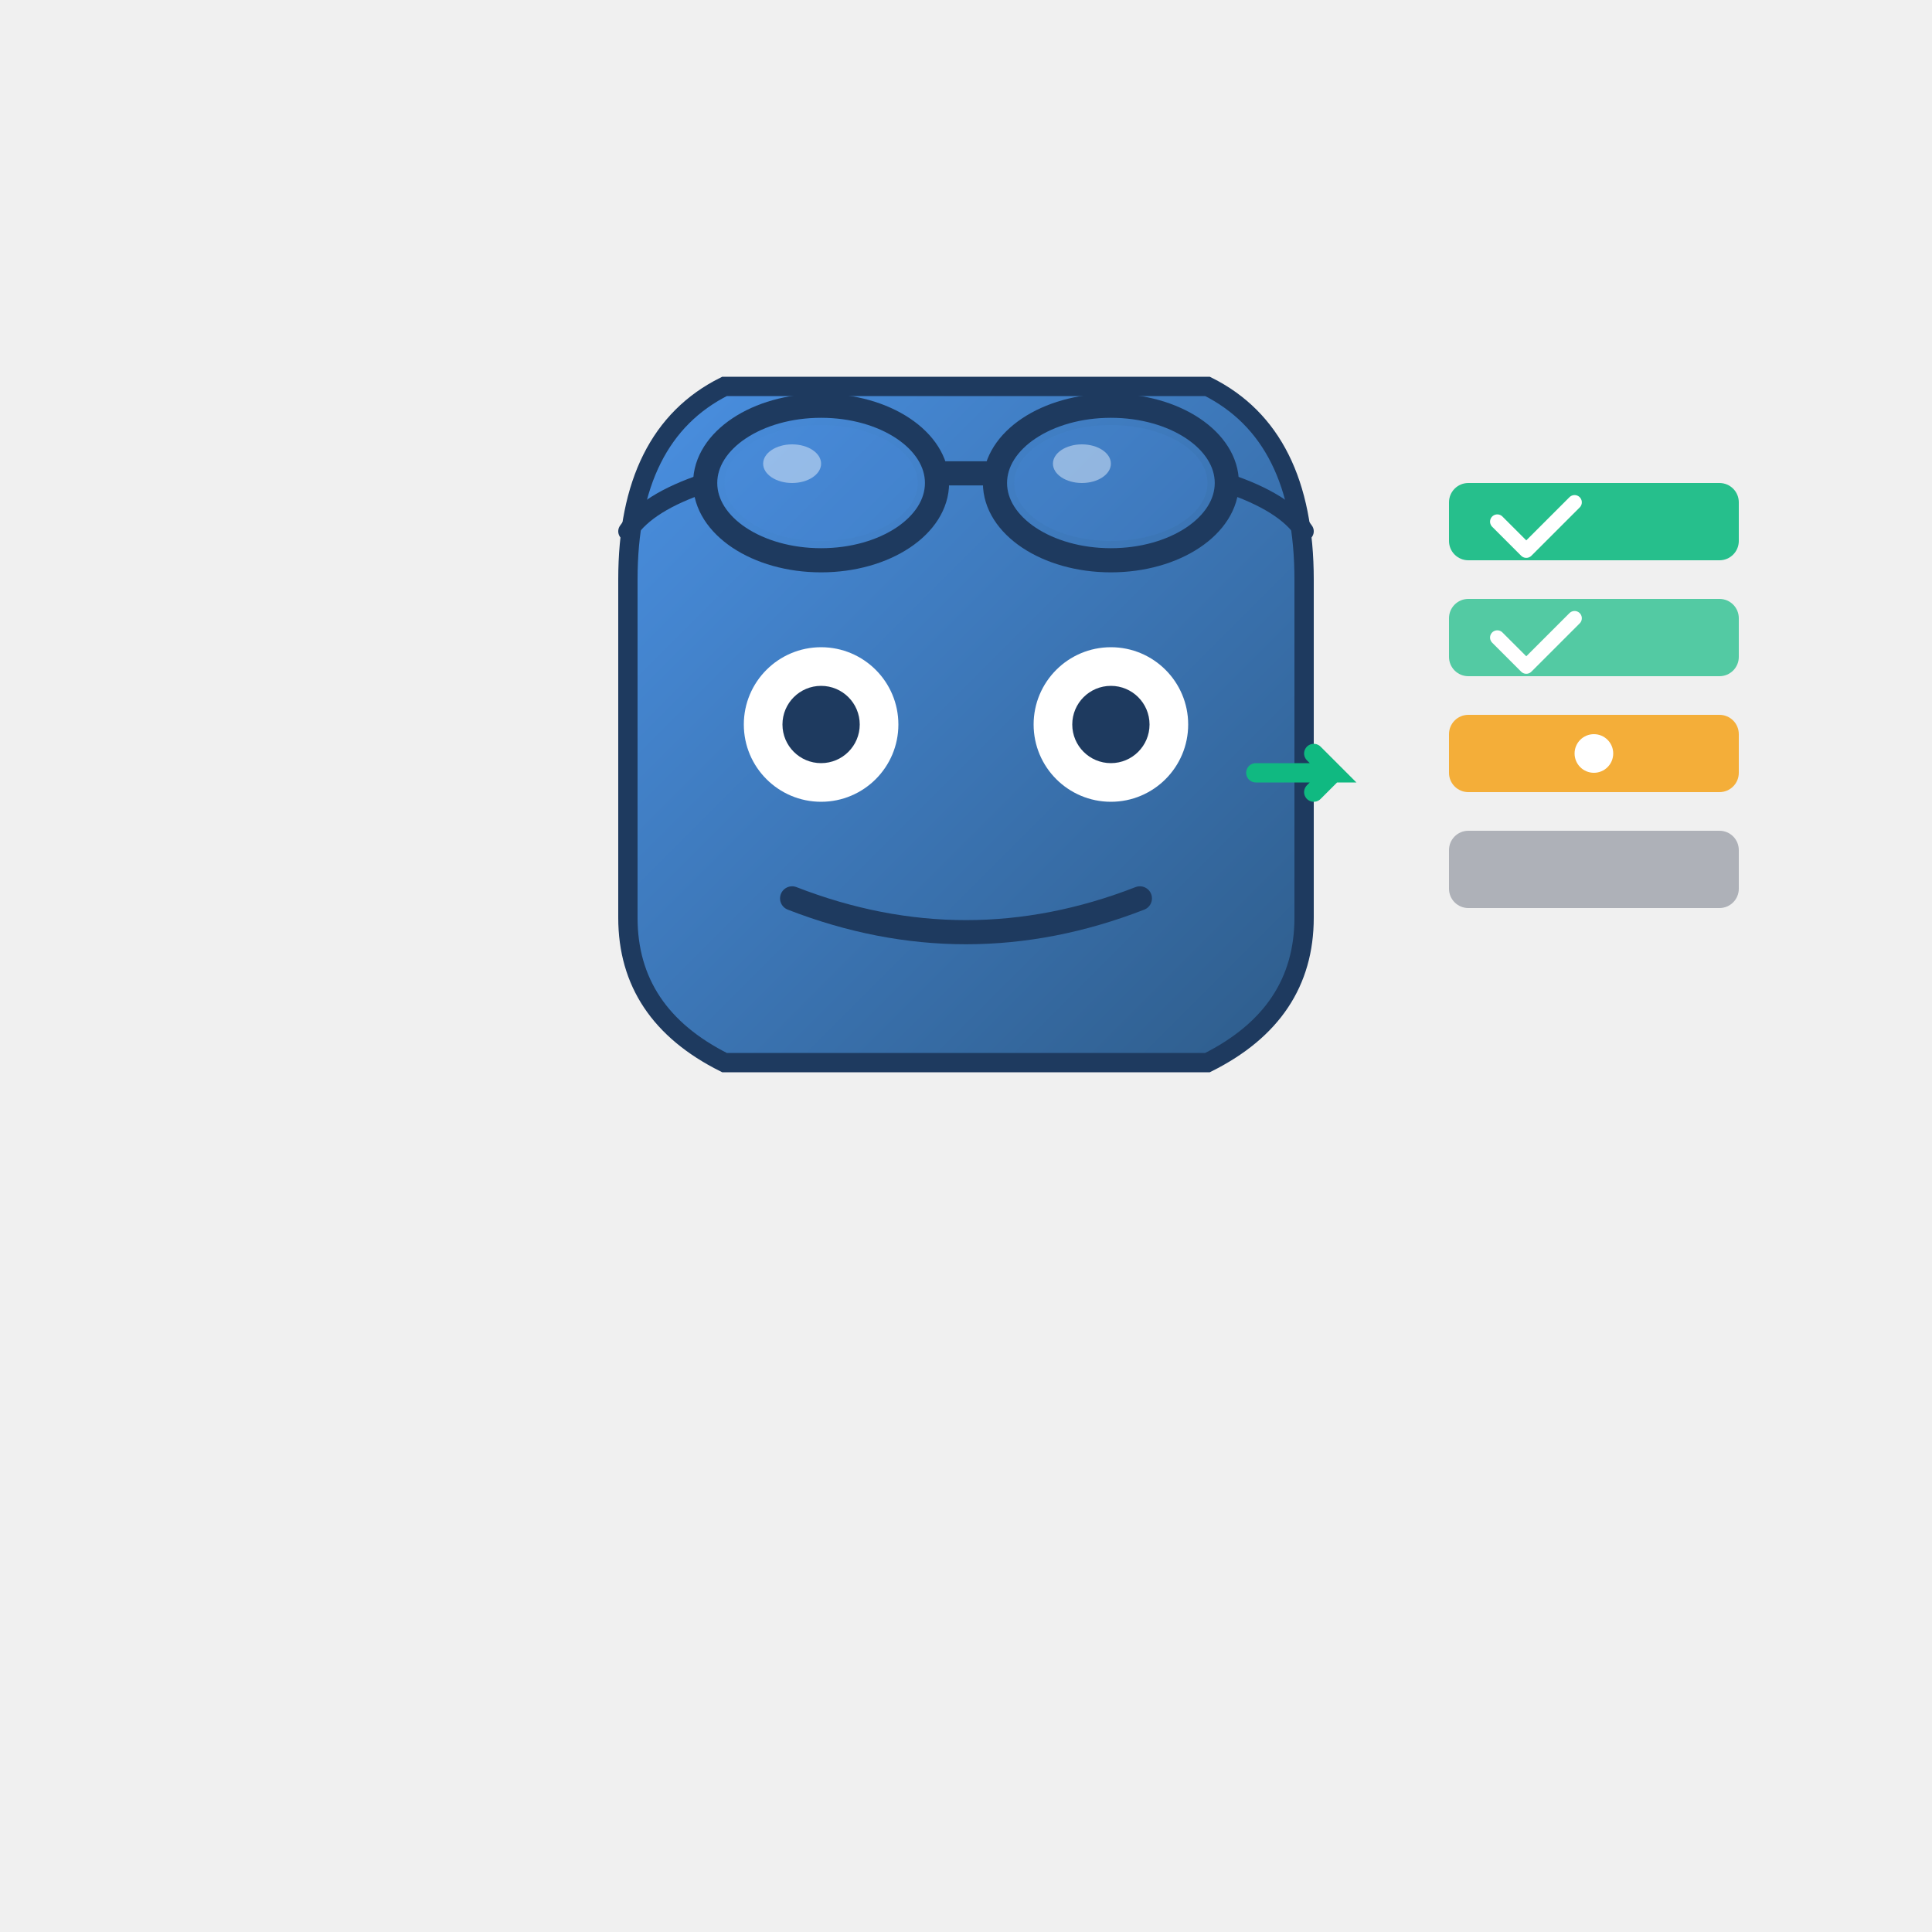
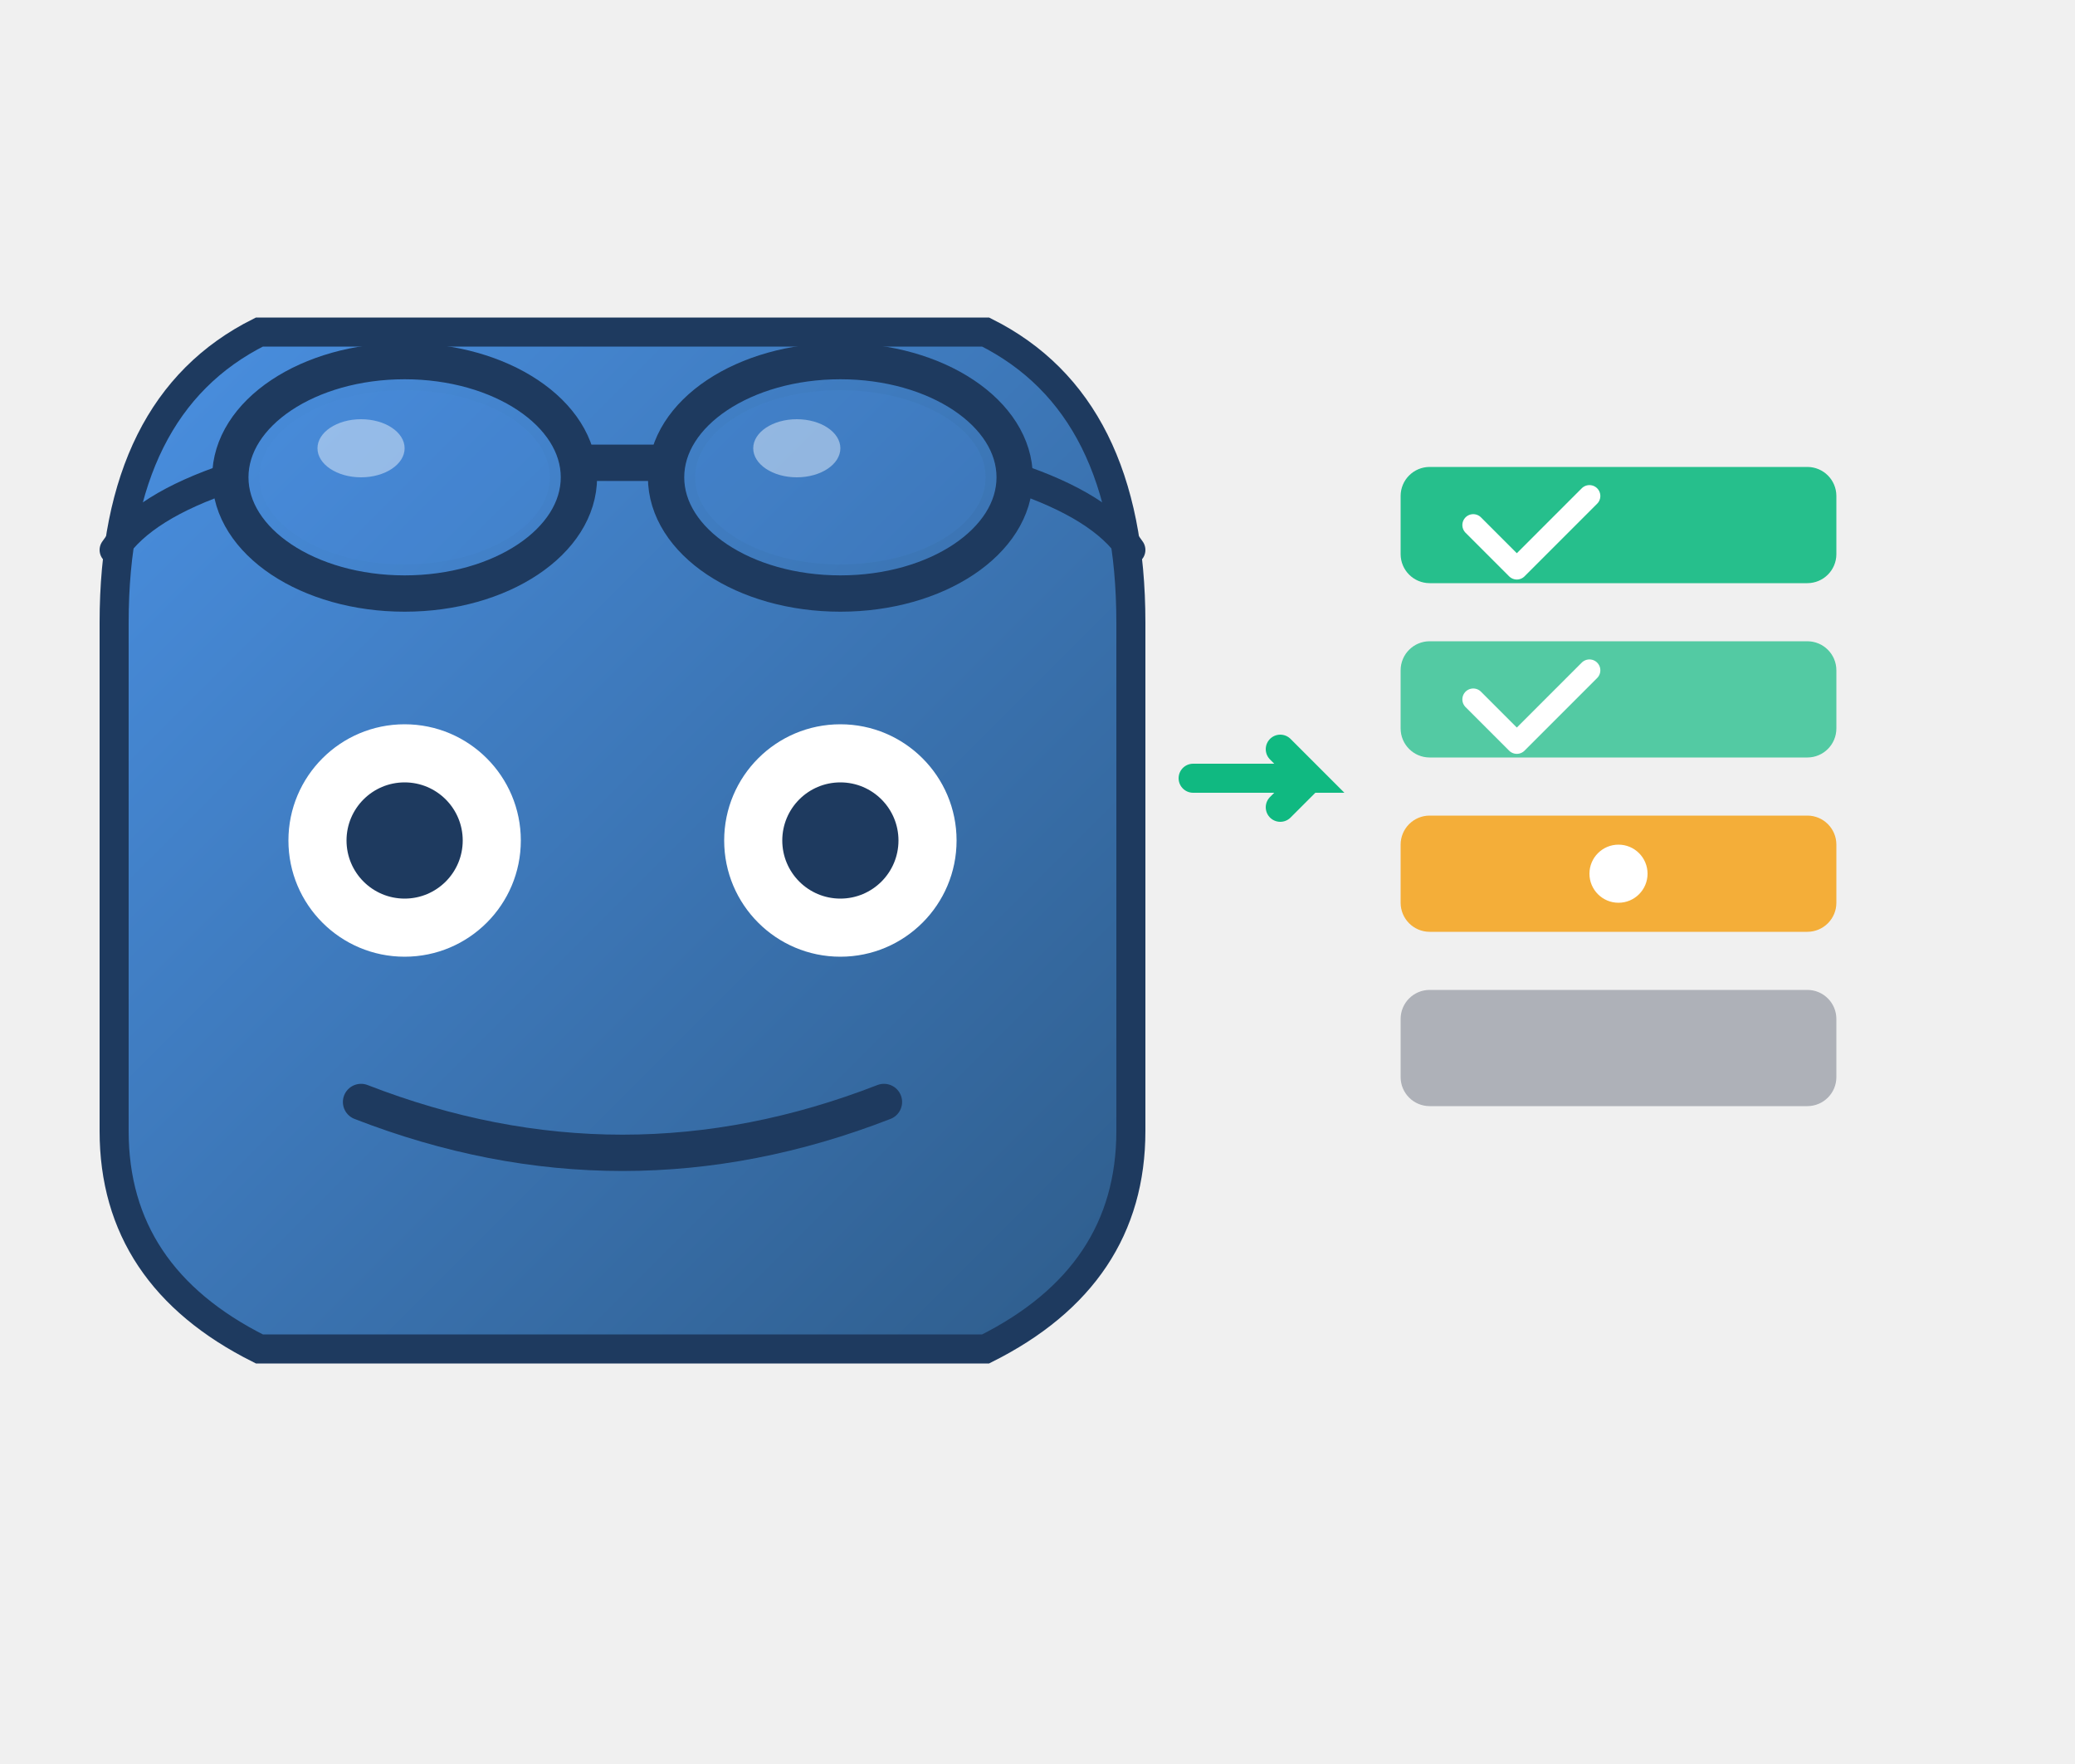
- <svg xmlns="http://www.w3.org/2000/svg" viewBox="0 0 200 200" width="200" height="200">
+ <svg xmlns="http://www.w3.org/2000/svg" viewBox="20 0 200 170" width="200" height="170">
  <defs>
    <linearGradient id="mainGradient" x1="0%" y1="0%" x2="100%" y2="100%">
      <stop offset="0%" style="stop-color:#4A90E2;stop-opacity:1" />
      <stop offset="100%" style="stop-color:#2E5C8A;stop-opacity:1" />
    </linearGradient>
    <linearGradient id="accentGradient" x1="0%" y1="0%" x2="100%" y2="0%">
      <stop offset="0%" style="stop-color:#10B981;stop-opacity:1" />
      <stop offset="100%" style="stop-color:#059669;stop-opacity:1" />
    </linearGradient>
  </defs>
-   <g transform="translate(100, 85)">
+   <g transform="translate(80, 95) scale(1.4)">
    <path d="M -35 -25 Q -35 -40, -25 -45 L 25 -45 Q 35 -40, 35 -25 L 35 10 Q 35 20, 25 25 L -25 25 Q -35 20, -35 10 Z" fill="url(#mainGradient)" stroke="#1e3a5f" stroke-width="2" />
    <circle cx="-15" cy="-10" r="8" fill="#ffffff" />
    <circle cx="-15" cy="-10" r="4" fill="#1e3a5f" />
    <circle cx="15" cy="-10" r="8" fill="#ffffff" />
    <circle cx="15" cy="-10" r="4" fill="#1e3a5f" />
    <path d="M -18 8 Q 0 15, 18 8" fill="none" stroke="#1e3a5f" stroke-width="2.5" stroke-linecap="round" />
    <g transform="translate(0, -35)">
      <ellipse cx="-15" cy="0" rx="12" ry="8" fill="none" stroke="#1e3a5f" stroke-width="2.5" />
      <ellipse cx="15" cy="0" rx="12" ry="8" fill="none" stroke="#1e3a5f" stroke-width="2.5" />
      <path d="M -3 -1 L 3 -1" stroke="#1e3a5f" stroke-width="2.5" stroke-linecap="round" />
      <path d="M -27 0 Q -33 2, -35 5" fill="none" stroke="#1e3a5f" stroke-width="2" stroke-linecap="round" />
      <path d="M 27 0 Q 33 2, 35 5" fill="none" stroke="#1e3a5f" stroke-width="2" stroke-linecap="round" />
      <ellipse cx="-18" cy="-2" rx="3" ry="2" fill="#ffffff" opacity="0.5" />
      <ellipse cx="12" cy="-2" rx="3" ry="2" fill="#ffffff" opacity="0.5" />
      <ellipse cx="-15" cy="0" rx="10" ry="6" fill="#4A90E2" opacity="0.15" />
      <ellipse cx="15" cy="0" rx="10" ry="6" fill="#4A90E2" opacity="0.15" />
    </g>
  </g>
-   <g transform="translate(150, 50)">
+   <g transform="translate(155, 45) scale(1.4)">
    <rect x="0" y="0" width="30" height="8" rx="2" fill="#10B981" opacity="0.9" />
    <path d="M 5 4 L 8 7 L 13 2" fill="none" stroke="#ffffff" stroke-width="1.5" stroke-linecap="round" stroke-linejoin="round" />
    <rect x="0" y="12" width="30" height="8" rx="2" fill="#10B981" opacity="0.7" />
    <path d="M 5 16 L 8 19 L 13 14" fill="none" stroke="#ffffff" stroke-width="1.5" stroke-linecap="round" stroke-linejoin="round" />
    <rect x="0" y="24" width="30" height="8" rx="2" fill="#F59E0B" opacity="0.8" />
    <circle cx="15" cy="28" r="2" fill="#ffffff">
      <animate attributeName="opacity" values="1;0.3;1" dur="1.5s" repeatCount="indefinite" />
    </circle>
    <rect x="0" y="36" width="30" height="8" rx="2" fill="#6B7280" opacity="0.5" />
  </g>
-   <g transform="translate(130, 80)">
+   <g transform="translate(135, 75) scale(1.4)">
    <path d="M 0 0 L 8 0 L 6 -2 M 8 0 L 6 2" fill="none" stroke="#10B981" stroke-width="2" stroke-linecap="round">
      <animateTransform attributeName="transform" type="translate" values="0,0; 5,0; 0,0" dur="2s" repeatCount="indefinite" />
    </path>
  </g>
</svg>
